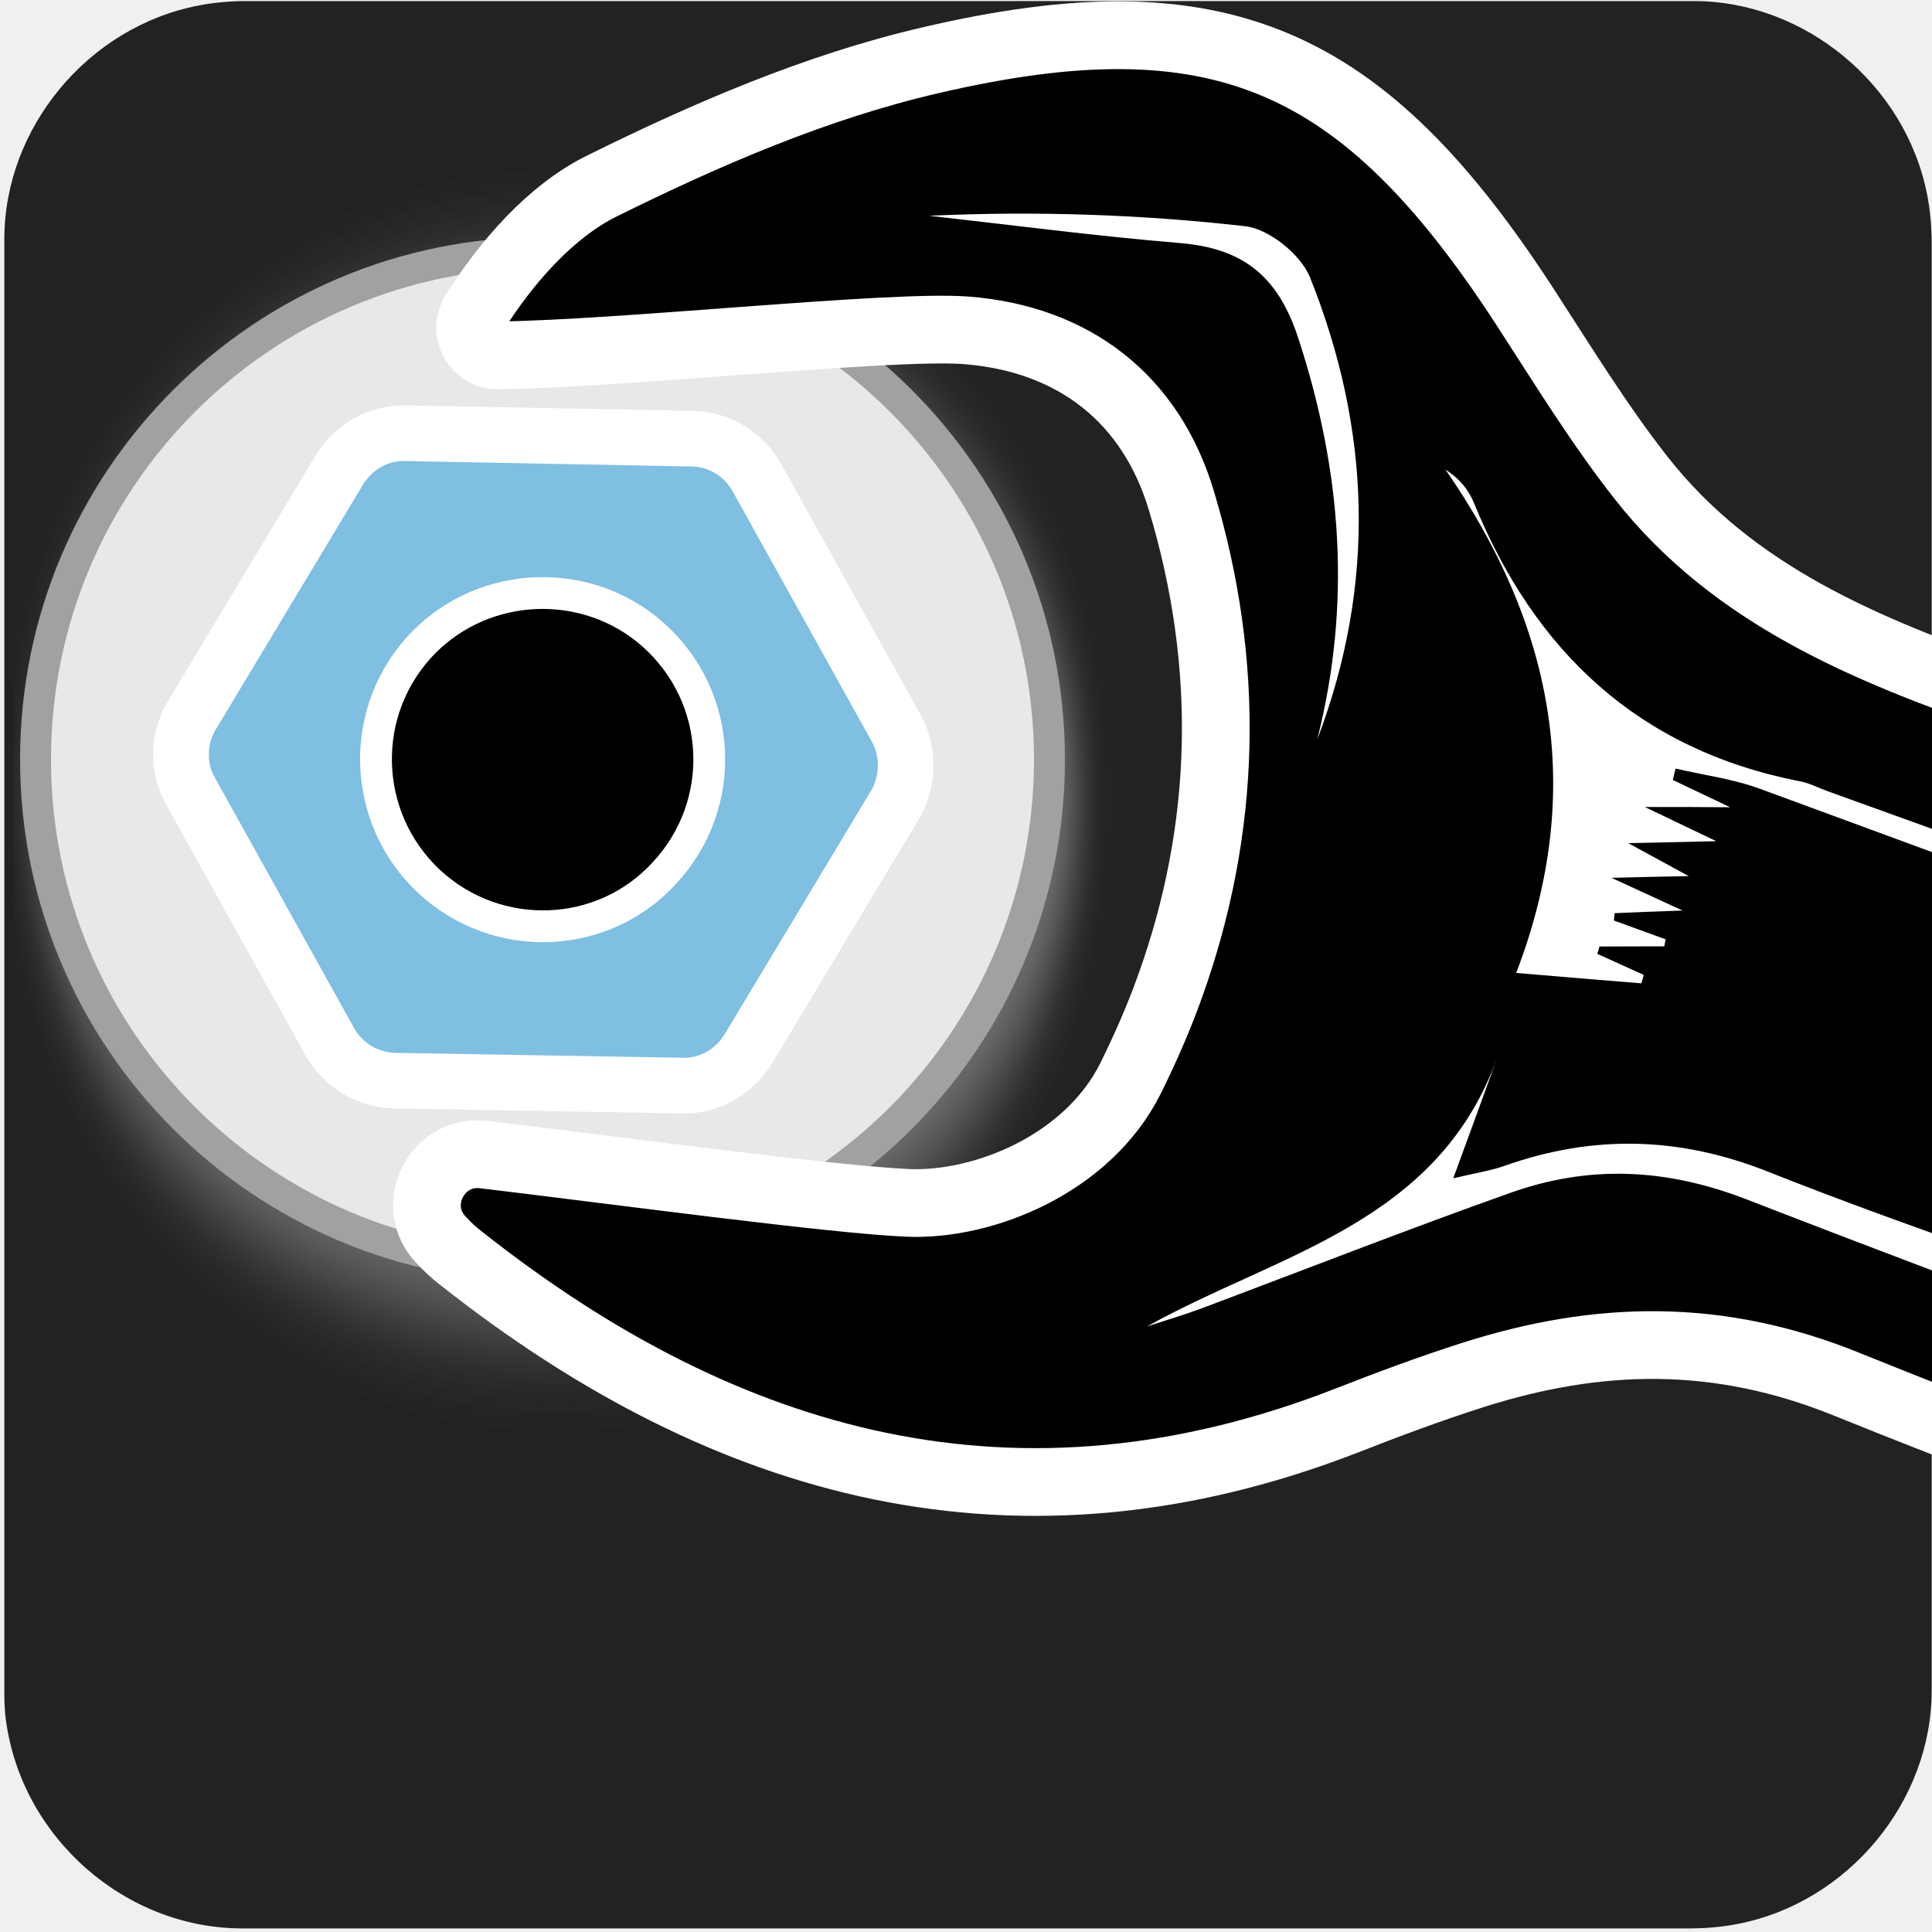
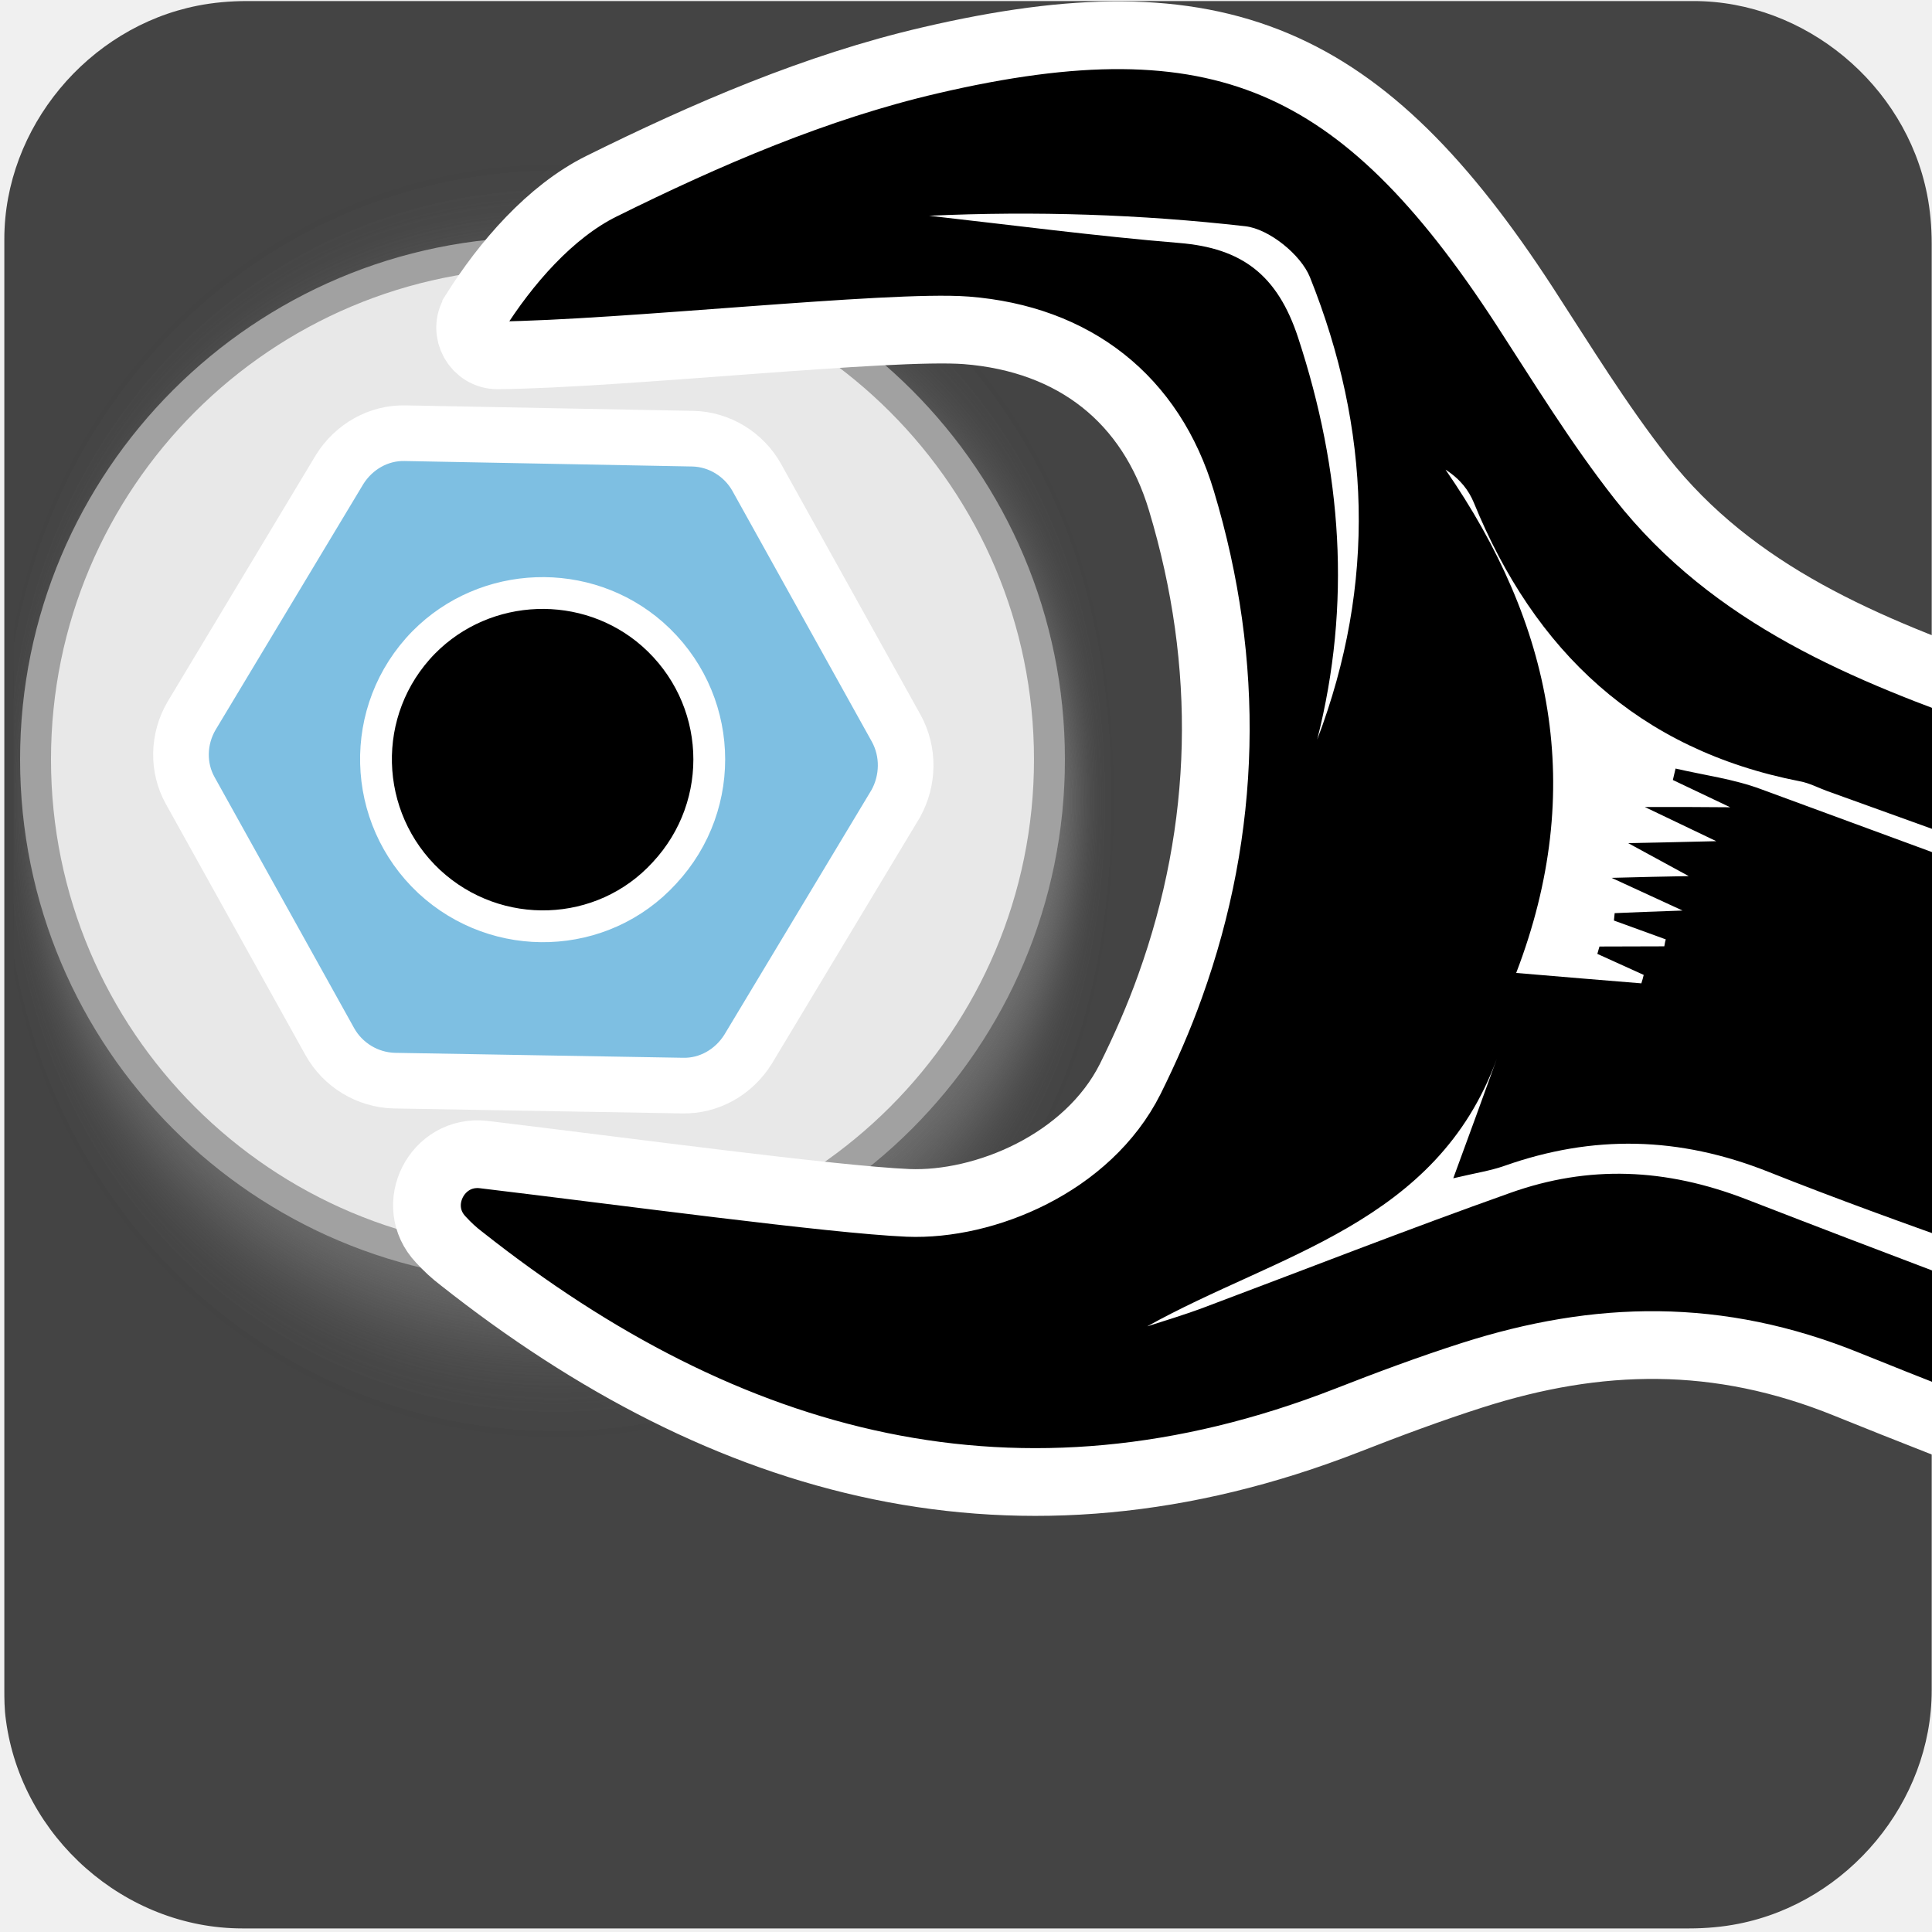
<svg xmlns="http://www.w3.org/2000/svg" viewBox="0 0 500 500" overflow="hidden" preserveAspectRatio="xMidYMid meet" id="eaf-540a-0">
  <defs>
    <clipPath id="eaf-540a-1">
      <rect x="0" y="0" width="500" height="500" />
    </clipPath>
    <style>#eaf-540a-0 * {animation: 3233ms linear infinite normal both running;offset-rotate:0deg}@keyframes eaf-540a-2{0%,100%{transform:translate(150.1377px,163.15px)}}@keyframes eaf-540a-3{0%{transform:rotate(0);animation-timing-function:ease-in-out}41.26%,100%{transform:rotate(61deg)}}@keyframes eaf-540a-4{0%,100%{transform:translate(-150.1377px,-163.15px)}}@keyframes eaf-540a-5{0%,100%{transform:none;offset-path:path("m149.882 163.28l0 0l0 0l81.102 47.603q58.805 -20.05 42.069 -60.603q-16.665 -40.38 -123.171 13l0 0")}}@keyframes eaf-540a-6{0%{offset-distance:0%}50.51%{offset-distance:0%;animation-timing-function:ease-in}61.86%{offset-distance:29.863%}78.35%{offset-distance:56.89%}96.91%,100%{offset-distance:100%}}@keyframes eaf-540a-7{0%{transform:rotate(0);animation-timing-function:ease-in-out}41.26%{transform:rotate(61deg)}60.84%{transform:rotate(61deg)}77.33%{transform:rotate(35deg)}96.91%,100%{transform:rotate(0)}}@keyframes eaf-540a-8{0%,100%{transform:translate(-149.8822px,-163.2801px)}}</style>
  </defs>
  <g clip-path="url('#eaf-540a-1')" style="isolation: isolate;">
    <g>
      <g transform="matrix(4 0 0 4 -827.28 -2254.526)">
-         <path fill="#222222" d="m331.8 626.1c0 15.6 0 31.3 0 46.9c0 7.2 -5.4 13.7 -12.5 15.1c-1 0.2 -2.1 0.3 -3.2 0.3c-31.2 0 -62.4 0 -93.6 0c-7.6 0 -14.3 -5.9 -15.3 -13.5c-0.1 -0.7 -0.1 -1.4 -0.1 -2c0 -31.3 0 -62.5 0 -93.8c0 -7.2 5.4 -13.7 12.5 -15.1c1 -0.2 2.1 -0.3 3.2 -0.3c31.2 0 62.4 0 93.6 0c7.2 0 13.7 5.4 15.1 12.5c0.2 1 0.3 2.1 0.3 3.2c0 15.6 0 31.1 0 46.7z" />
+         <path fill="#444444" d="m331.8 626.1c0 15.6 0 31.3 0 46.9c0 7.2 -5.4 13.7 -12.5 15.1c-1 0.2 -2.1 0.3 -3.2 0.3c-31.2 0 -62.4 0 -93.6 0c-7.6 0 -14.3 -5.9 -15.3 -13.5c-0.1 -0.7 -0.1 -1.4 -0.1 -2c0 -31.3 0 -62.5 0 -93.8c0 -7.2 5.4 -13.7 12.5 -15.1c1 -0.2 2.1 -0.3 3.2 -0.3c31.2 0 62.4 0 93.6 0c7.2 0 13.7 5.4 15.1 12.5c0.2 1 0.3 2.1 0.3 3.2c0 15.6 0 31.1 0 46.7z" />
      </g>
      <g transform="matrix(0.891 0.454 -0.454 0.891 80.9816 -16.9125)">
        <g style="filter: drop-shadow(rgb(115, 115, 115) 8px 8px 10px);">
          <ellipse fill="#e8e8e8" stroke="#a1a1a1" stroke-width="8" stroke-miterlimit="10" rx="131.2" ry="131.2" transform="matrix(0.891 -0.454 0.454 0.891 149.8486 163.2142)" />
        </g>
        <g style="animation-name: eaf-540a-2, eaf-540a-3, eaf-540a-4; animation-composition: replace, add, add;">
          <path fill="#7ebfe2" stroke="#ffffff" stroke-width="14.4" stroke-miterlimit="10" d="m227.8 114.5l-61.7 -41.5c-5.7 -3.8 -13.1 -4.4 -19.3 -1.4l-66.9 32.5c-6.3 3 -10.3 9.2 -10.9 16.1l-5.2 74.2c-0.4 6.9 2.8 13.6 8.5 17.4l61.7 41.5c5.7 3.8 13.1 4.4 19.4 1.4l67 -32.7c6.3 -3 10.3 -9.2 10.9 -16.1l5.2 -74.1c0.2 -6.8 -3 -13.4 -8.7 -17.3z" />
          <path fill="#000000" stroke="#ffffff" stroke-width="8.229" stroke-miterlimit="10" d="m138.1 204.7c-23.3 -6.7 -36.7 -31.2 -29.4 -54.5c6.9 -21.7 29.8 -34.4 51.8 -28.8c23.7 6.1 37.5 30.3 30.8 53.7c-6.3 22.8 -30.2 36.1 -53.2 29.6z" />
        </g>
        <g transform="translate(0 0)" style="animation-name: eaf-540a-5, eaf-540a-6, eaf-540a-7, eaf-540a-8; animation-composition: replace, add, add, add;">
          <path fill="#000000" stroke="#ffffff" stroke-width="17.529" stroke-miterlimit="10" d="m73.2 261.6c-2.2 -12 11.9 -20.2 21.3 -12.4c27.7 23.1 69.3 58.9 85.3 70.3c16.1 11.4 44.5 16.8 65.7 4.4c7.6 -4.5 14.9 -9.3 21.7 -14.5c34.6 -26.3 58.5 -61.2 70.9 -103.8c7.7 -26.3 -0.4 -50.2 -22.7 -67.3c-15.6 -11.9 -78.1 -43.4 -105.2 -60.6c-4.7 -3 -4.2 -10.1 0.8 -12.4l0.1 -0.1c13.8 -6.4 30.7 -11.3 45.4 -9.6c30.1 3.5 60.7 8.7 89.1 19c72.3 26.1 94.3 60.3 94.4 137c0 18 -0.5 36.1 1.1 53.9c3.5 38.6 24.7 69 47.6 98.7c47.3 61.3 93.9 123.2 140.6 184.9l-146.5 110.2c-42 -55.8 -84.8 -110.9 -124.8 -168.1c-20.6 -29.5 -47.1 -45.8 -80.1 -54.8c-11 -3 -22.2 -5.5 -33.4 -7.8c-89.5 -18.5 -141.5 -77.1 -169.5 -160c-0.8 -2.2 -1.4 -4.6 -1.8 -7z" transform="matrix(0.5 -0.866 0.866 0.5 -80.3293 218.4683)" />
          <g transform="matrix(0.5 -0.866 0.866 0.5 -80.3293 218.4683)">
            <path fill="#ffffff" d="m592.6 564.4c-51.8 -68.3 -103.5 -136.5 -155.3 -204.8c-1.5 -2 -2.7 -4.2 -4.5 -5.9c-30.6 -29.6 -39.3 -65.6 -31.5 -106.5c0.6 -3.3 0.4 -6.9 -1.5 -11.1c1.4 48.5 -14.2 89.1 -55.6 119.2c9.9 7.7 17.8 13.8 25.7 19.9c0.6 -0.5 1.2 -1 1.7 -1.5c-2.4 -3.7 -4.7 -7.4 -7.1 -11.1c0.5 -0.4 1 -0.9 1.5 -1.3c4.7 3 9.4 6.1 14.1 9.1c0.4 -0.4 0.8 -0.9 1.3 -1.3c-2.9 -3.8 -5.7 -7.6 -8.6 -11.4c0.4 -0.5 0.8 -1 1.2 -1.5c4.2 2.5 8.5 5 15.1 9c-3.9 -6.2 -6.4 -10.1 -10.8 -17.1c7 4.3 11.1 6.8 17 10.5c-3 -5.5 -5.1 -9.4 -8.5 -15.7c6.9 4.3 11.6 7.2 19.4 12c-4.1 -6.7 -6.4 -10.5 -10.7 -17.5c7.4 4.8 11.4 7.4 18.5 12.1c-4.1 -6.7 -6.4 -10.4 -8.6 -14c0.7 -0.7 1.5 -1.4 2.2 -2.1c5.3 5.5 11.2 10.5 15.7 16.6c51.7 69 103.1 138.1 154.7 207.2c3 4 6.4 7.5 9.7 11.3c1.7 -1.7 3.3 -2.9 4.9 -4.1z" />
            <path fill="#ffffff" d="m513.7 623.8c-24.8 -33.1 -49.4 -66.2 -74.3 -99.2c-22.8 -30.2 -46.6 -59.7 -68.5 -90.6c-14.4 -20.3 -32.8 -32.8 -56.5 -38.5c-3.7 -0.9 -7.2 -2.5 -12.8 -4.5c9.9 -7.4 18.1 -13.6 26.3 -19.8c-36.4 27.4 -75 11.4 -113.6 8.8c4.8 1.3 9.6 2.7 14.5 3.8c27.7 6.1 55.5 11.8 83.1 18.4c21 5 37.2 16.5 50.3 34.6c43.7 60.6 88.6 120.3 133 180.4c3.2 4.4 5.9 9.1 8.9 13.7c3.3 -2.4 6.5 -4.8 9.6 -7.1z" />
            <path fill="#ffffff" d="m578.3 575.2c-36.4 -48.4 -72.8 -96.8 -109.1 -145.1c-0.8 0.6 -1.6 1.2 -2.4 1.8c36.4 48.4 72.8 96.8 109.1 145.1c0.8 -0.6 1.6 -1.2 2.4 -1.8z" />
            <path fill="#ffffff" d="m333.9 276.6c34.9 -25.5 55.4 -59.9 63.6 -101.4c1.2 -6.2 -2.1 -16.3 -6.9 -20.2c-21 -17.3 -43.4 -32.9 -67.1 -46.8c16.8 13.8 33.3 27.9 50.5 41.2c12.8 9.9 16.8 20.7 12.4 37.3c-9.3 35.1 -25.9 65.3 -52.5 89.9z" />
            <path fill="#ffffff" stroke="#eb008b" stroke-width="2.99" stroke-miterlimit="10" d="m455.2 353.6" />
            <path fill="#ffffff" stroke="#eb008b" stroke-width="2.99" stroke-miterlimit="10" d="m351.2 452.4" opacity="0.51" />
            <path fill="#ffffff" stroke="#eb008b" stroke-width="2.99" stroke-miterlimit="10" d="m326.9 433.4" opacity="0.51" />
            <path fill="#ffffff" stroke="#eb008b" stroke-width="2.99" stroke-miterlimit="10" d="m448.8 385.3" opacity="0.53" />
            <path fill="#ffffff" stroke="#eb008b" stroke-width="2.99" stroke-miterlimit="10" d="m398 276.6" opacity="0.53" />
            <path fill="#ffffff" stroke="#eb008b" stroke-width="2.99" stroke-miterlimit="10" d="m294.4 394.8" opacity="0.53" />
            <path fill="#ffffff" stroke="#eb008b" stroke-width="2.99" stroke-miterlimit="10" d="m387.8 458.5" opacity="0.53" />
            <path fill="#ffffff" stroke="#eb008b" stroke-width="2.99" stroke-miterlimit="10" d="m449 384.8" opacity="0.53" />
            <path fill="#ffffff" stroke="#eb008b" stroke-width="2.99" stroke-miterlimit="10" d="m397.8 276.3" opacity="0.53" />
          </g>
        </g>
      </g>
    </g>
  </g>
</svg>
